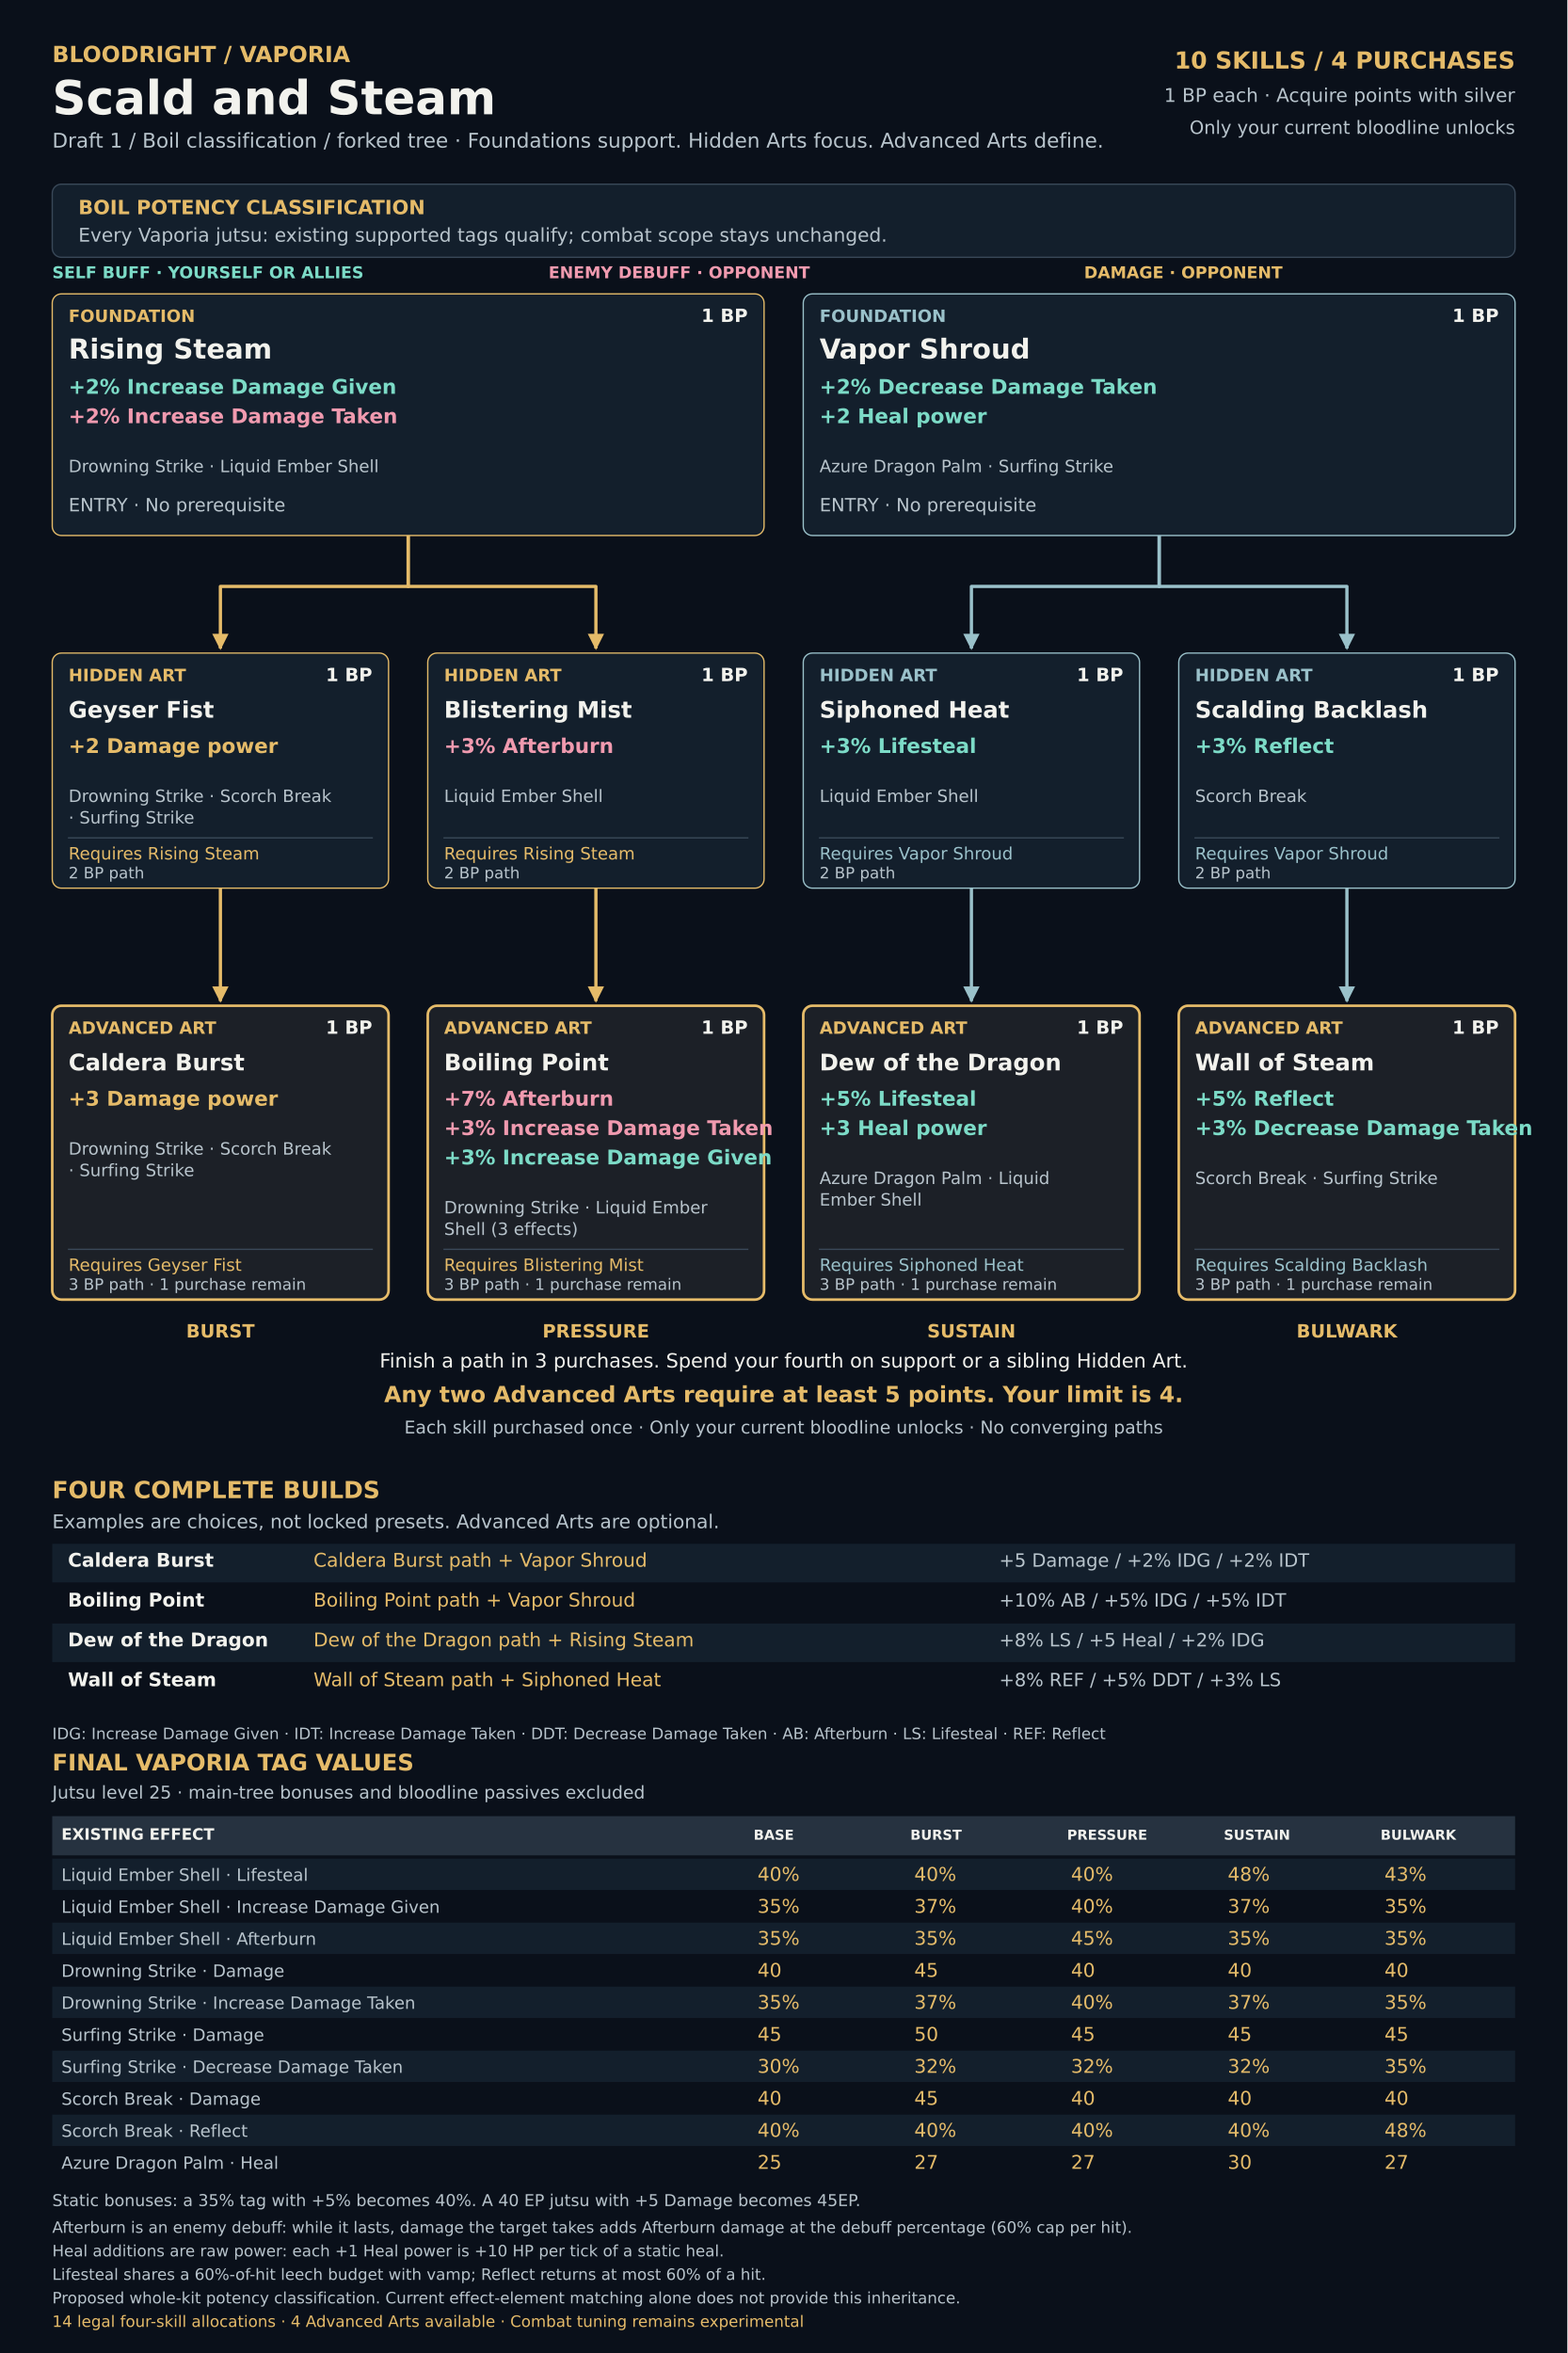
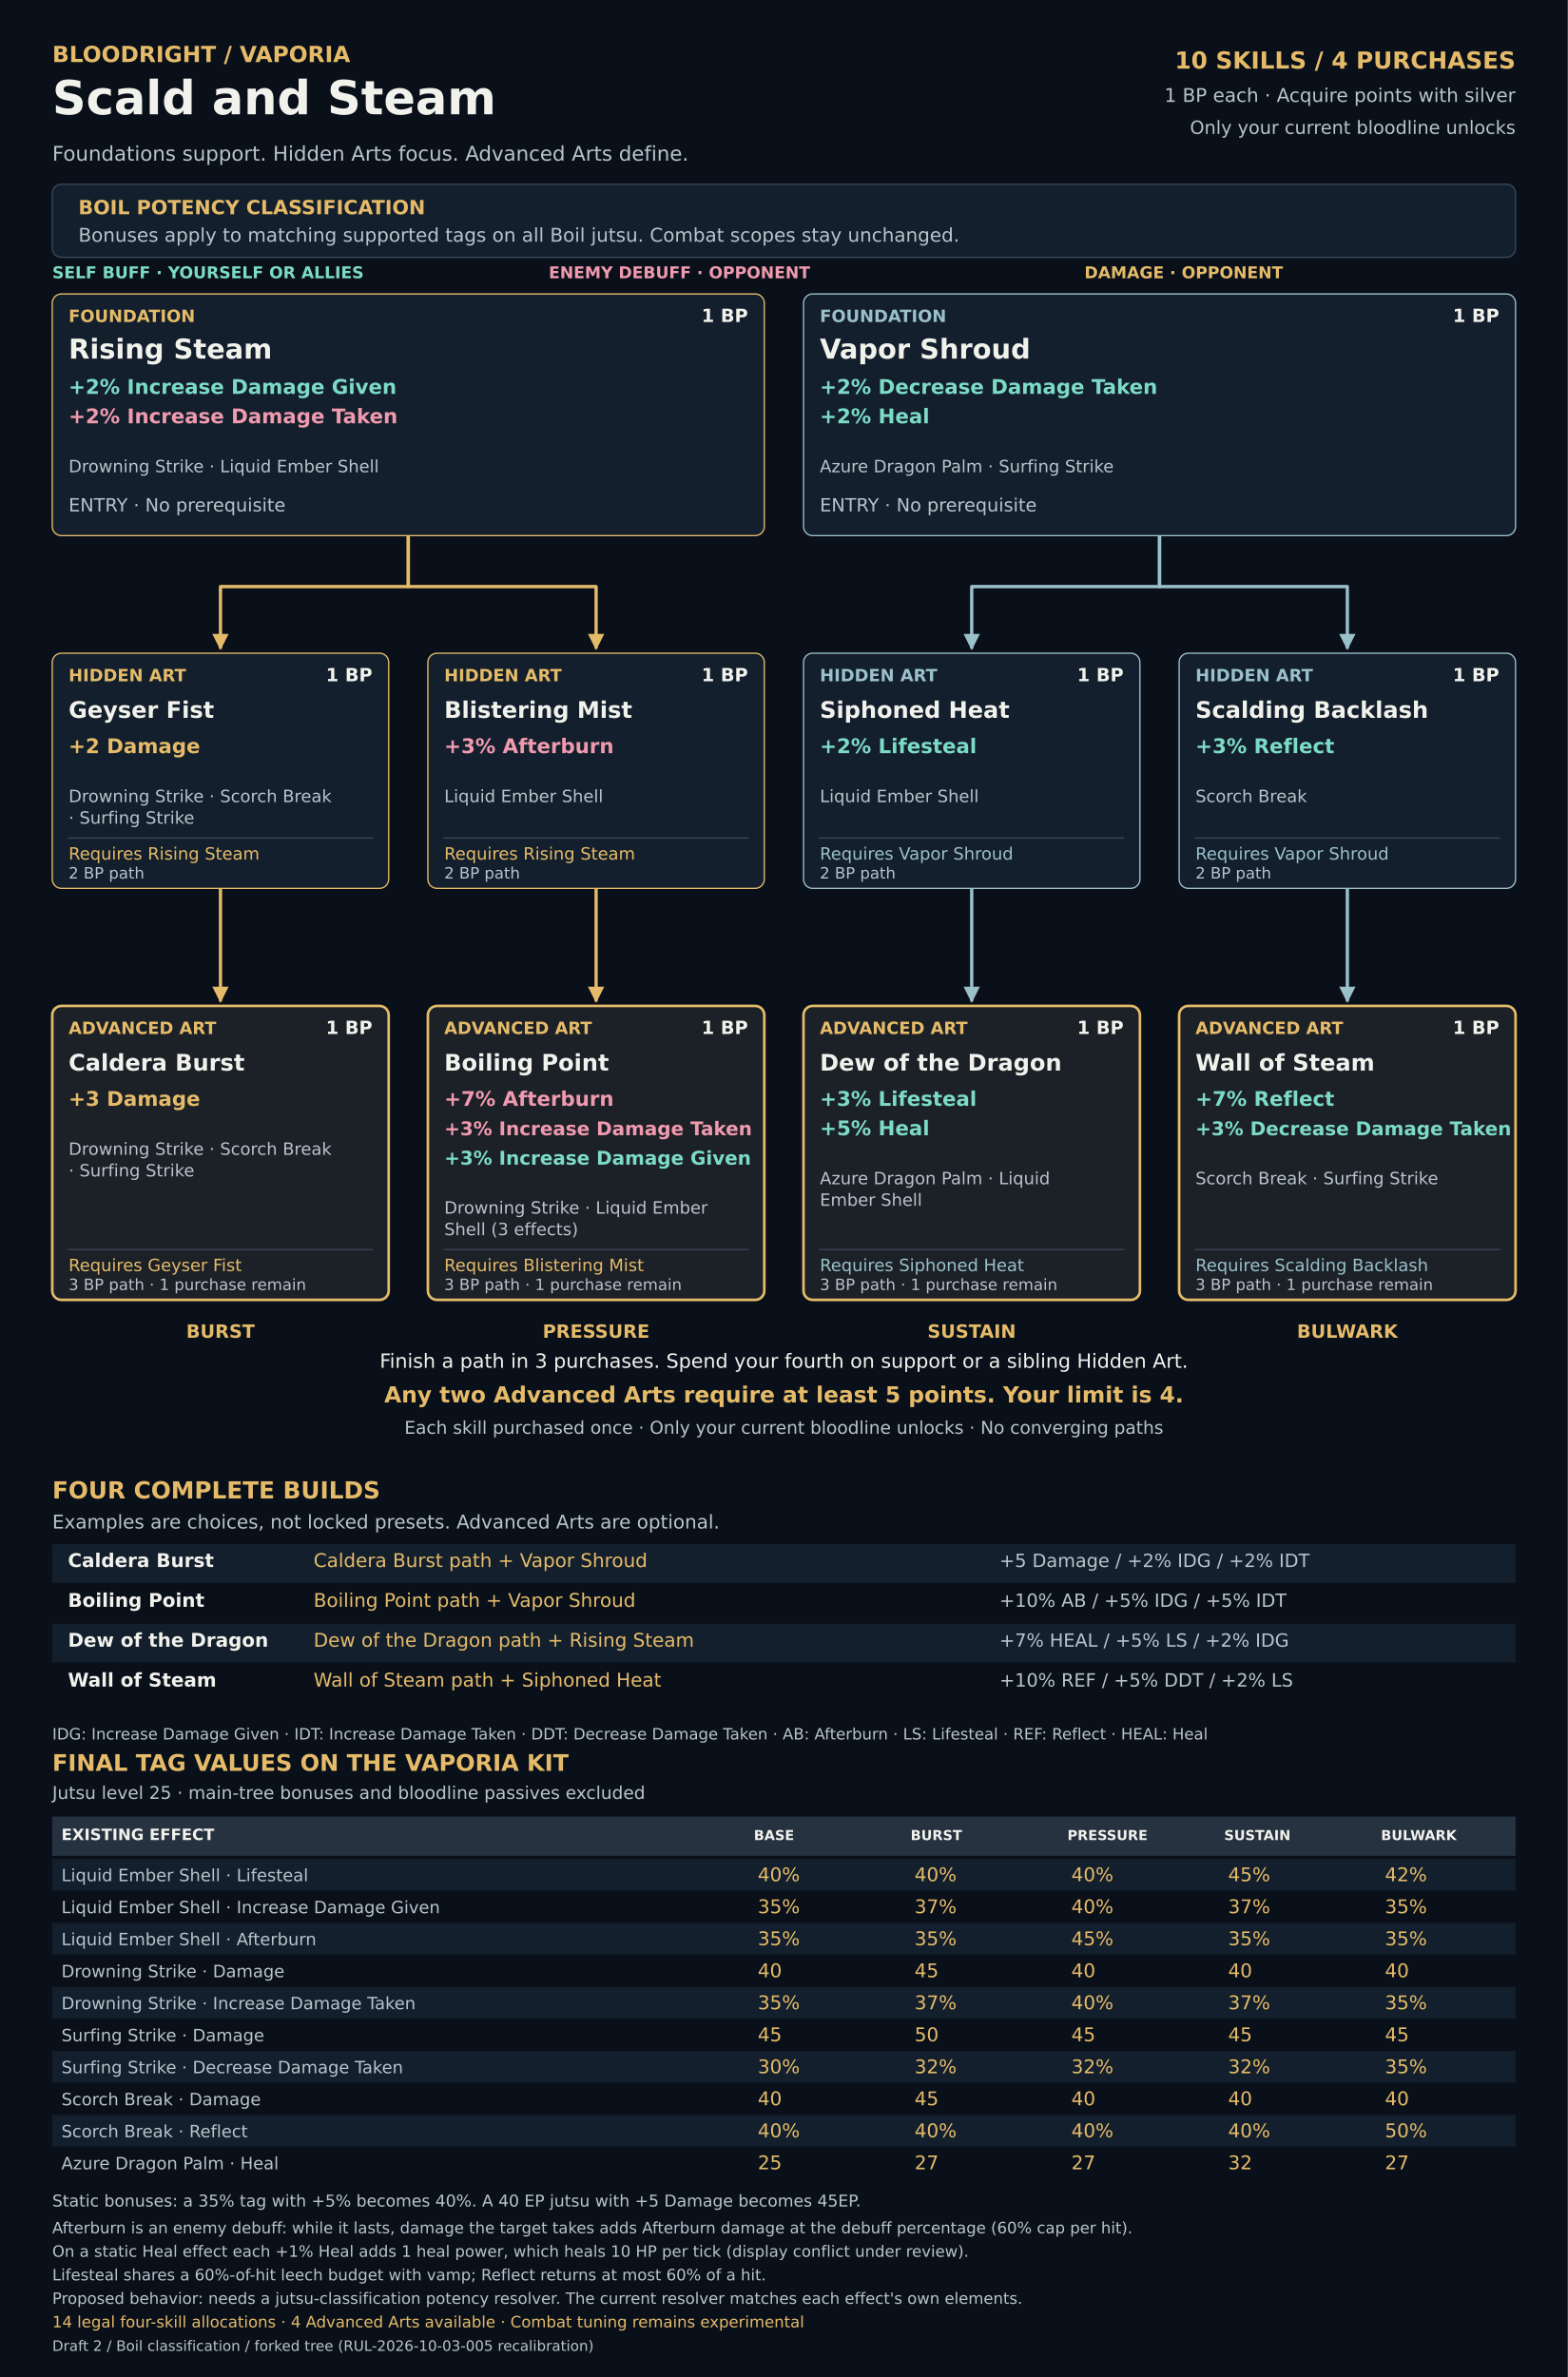
- <svg xmlns="http://www.w3.org/2000/svg" width="2400" height="3603" viewBox="0 0 2400 3603" role="img" aria-labelledby="title desc">
+ <svg xmlns="http://www.w3.org/2000/svg" width="2400" height="3639" viewBox="0 0 2400 3639" role="img" aria-labelledby="title desc">
  <defs>
    <marker id="arrow-0" viewBox="0 0 10 10" refX="9" refY="5" markerWidth="5" markerHeight="5" orient="auto">
      <path d="M0 0L10 5L0 10Z" fill="#e5bb69" />
    </marker>
    <marker id="arrow-1" viewBox="0 0 10 10" refX="9" refY="5" markerWidth="5" markerHeight="5" orient="auto">
      <path d="M0 0L10 5L0 10Z" fill="#9ac1ca" />
    </marker>
    <marker id="arrow-2" viewBox="0 0 10 10" refX="9" refY="5" markerWidth="5" markerHeight="5" orient="auto">
      <path d="M0 0L10 5L0 10Z" fill="#b8d98d" />
    </marker>
    <marker id="arrow-3" viewBox="0 0 10 10" refX="9" refY="5" markerWidth="5" markerHeight="5" orient="auto">
      <path d="M0 0L10 5L0 10Z" fill="#d9a6e0" />
    </marker>
  </defs>
  <g font-family="DejaVu Sans, sans-serif">
-     <rect x="0" y="0" width="2400" height="3603" rx="0" fill="#0a101a" />
+     <rect x="0" y="0" width="2400" height="3639" rx="0" fill="#0a101a" />
    <text x="80" y="95" font-size="34" font-weight="700" fill="#e5bb69" text-anchor="start">BLOODRIGHT / VAPORIA</text>
    <text x="80" y="175" font-size="72" font-weight="700" fill="#f2f2ed" text-anchor="start">Scald and Steam</text>
-     <text x="80" y="226" font-size="31" font-weight="400" fill="#b8c4cc" text-anchor="start">Draft 1 / Boil classification / forked tree · Foundations support. Hidden Arts focus. Advanced Arts define.</text>
+     <text x="80" y="246" font-size="31" font-weight="400" fill="#b8c4cc" text-anchor="start">Foundations support. Hidden Arts focus. Advanced Arts define.</text>
    <text x="2320" y="105" font-size="36" font-weight="700" fill="#e5bb69" text-anchor="end">10 SKILLS  /  4 PURCHASES</text>
    <text x="2320" y="156" font-size="29" font-weight="400" fill="#b8c4cc" text-anchor="end">1 BP each · Acquire points with silver</text>
    <text x="2320" y="205" font-size="28" font-weight="400" fill="#b8c4cc" text-anchor="end">Only your current bloodline unlocks</text>
    <rect x="80" y="282" width="2240" height="112" rx="14" fill="#131f2c" stroke="#394858" stroke-width="2" />
    <text x="120" y="328" font-size="30" font-weight="700" fill="#e5bb69" text-anchor="start">BOIL POTENCY CLASSIFICATION</text>
-     <text x="120" y="370" font-size="29" font-weight="400" fill="#b8c4cc" text-anchor="start">Every Vaporia jutsu: existing supported tags qualify; combat scope stays unchanged.</text>
+     <text x="120" y="370" font-size="29" font-weight="400" fill="#b8c4cc" text-anchor="start">Bonuses apply to matching supported tags on all Boil jutsu. Combat scopes stay unchanged.</text>
    <text x="80" y="426" font-size="25" font-weight="700" fill="#7cdbc7" text-anchor="start">SELF BUFF · YOURSELF OR ALLIES</text>
    <text x="840" y="426" font-size="25" font-weight="700" fill="#f09aaf" text-anchor="start">ENEMY DEBUFF · OPPONENT</text>
    <text x="1660" y="426" font-size="25" font-weight="700" fill="#e5bb69" text-anchor="start">DAMAGE · OPPONENT</text>
    <path id="edge-02-03" data-from="02" data-to="03" d="M337.5 1360 V1533" fill="none" stroke="#e5bb69" stroke-width="5" stroke-linejoin="round" marker-end="url(#arrow-0)" />
    <path id="edge-04-05" data-from="04" data-to="05" d="M912.5 1360 V1533" fill="none" stroke="#e5bb69" stroke-width="5" stroke-linejoin="round" marker-end="url(#arrow-0)" />
    <path id="edge-01-02" data-from="01" data-to="02" d="M625 820 V898 H337.5 V993" fill="none" stroke="#e5bb69" stroke-width="5" stroke-linejoin="round" marker-end="url(#arrow-0)" />
    <path id="edge-01-04" data-from="01" data-to="04" d="M625 820 V898 H912.5 V993" fill="none" stroke="#e5bb69" stroke-width="5" stroke-linejoin="round" marker-end="url(#arrow-0)" />
    <path id="edge-07-08" data-from="07" data-to="08" d="M1487.5 1360 V1533" fill="none" stroke="#9ac1ca" stroke-width="5" stroke-linejoin="round" marker-end="url(#arrow-1)" />
    <path id="edge-09-10" data-from="09" data-to="10" d="M2062.5 1360 V1533" fill="none" stroke="#9ac1ca" stroke-width="5" stroke-linejoin="round" marker-end="url(#arrow-1)" />
    <path id="edge-06-07" data-from="06" data-to="07" d="M1775 820 V898 H1487.5 V993" fill="none" stroke="#9ac1ca" stroke-width="5" stroke-linejoin="round" marker-end="url(#arrow-1)" />
    <path id="edge-06-09" data-from="06" data-to="09" d="M1775 820 V898 H2062.5 V993" fill="none" stroke="#9ac1ca" stroke-width="5" stroke-linejoin="round" marker-end="url(#arrow-1)" />
    <g id="node-01" data-cost="1" data-prerequisites="" data-potency-classification="Boil">
      <rect x="80" y="450" width="1090" height="370" rx="14" fill="#131f2c" stroke="#e5bb69" stroke-width="2" />
      <text x="105.0" y="493" font-size="26" font-weight="700" fill="#e5bb69" text-anchor="start">FOUNDATION</text>
      <text x="1145.0" y="493" font-size="28" font-weight="700" fill="#f2f2ed" text-anchor="end">1 BP</text>
      <text x="105.0" y="549" font-size="42" font-weight="700" fill="#f2f2ed" text-anchor="start">Rising Steam</text>
      <text x="105.0" y="603" font-size="31" font-weight="700" fill="#7cdbc7" text-anchor="start">+2% Increase Damage Given</text>
      <text x="105.0" y="648" font-size="31" font-weight="700" fill="#f09aaf" text-anchor="start">+2% Increase Damage Taken</text>
      <text x="105.0" y="723" font-size="26" font-weight="400" fill="#b8c4cc" text-anchor="start">Drowning Strike · Liquid Ember Shell</text>
      <text x="105.0" y="783" font-size="28" font-weight="400" fill="#b8c4cc" text-anchor="start">ENTRY · No prerequisite</text>
    </g>
    <g id="node-06" data-cost="1" data-prerequisites="" data-potency-classification="Boil">
      <rect x="1230" y="450" width="1090" height="370" rx="14" fill="#131f2c" stroke="#9ac1ca" stroke-width="2" />
      <text x="1255.0" y="493" font-size="26" font-weight="700" fill="#9ac1ca" text-anchor="start">FOUNDATION</text>
      <text x="2295.0" y="493" font-size="28" font-weight="700" fill="#f2f2ed" text-anchor="end">1 BP</text>
      <text x="1255.0" y="549" font-size="42" font-weight="700" fill="#f2f2ed" text-anchor="start">Vapor Shroud</text>
      <text x="1255.0" y="603" font-size="31" font-weight="700" fill="#7cdbc7" text-anchor="start">+2% Decrease Damage Taken</text>
-       <text x="1255.0" y="648" font-size="31" font-weight="700" fill="#7cdbc7" text-anchor="start">+2 Heal power</text>
+       <text x="1255.0" y="648" font-size="31" font-weight="700" fill="#7cdbc7" text-anchor="start">+2% Heal</text>
      <text x="1255.0" y="723" font-size="26" font-weight="400" fill="#b8c4cc" text-anchor="start">Azure Dragon Palm · Surfing Strike</text>
      <text x="1255.0" y="783" font-size="28" font-weight="400" fill="#b8c4cc" text-anchor="start">ENTRY · No prerequisite</text>
    </g>
    <g id="node-02" data-cost="1" data-prerequisites="01" data-potency-classification="Boil">
      <rect x="80" y="1000" width="515" height="360" rx="14" fill="#131f2c" stroke="#e5bb69" stroke-width="2" />
      <text x="105.0" y="1043" font-size="26" font-weight="700" fill="#e5bb69" text-anchor="start">HIDDEN ART</text>
      <text x="570.0" y="1043" font-size="28" font-weight="700" fill="#f2f2ed" text-anchor="end">1 BP</text>
      <text x="105.0" y="1099" font-size="35" font-weight="700" fill="#f2f2ed" text-anchor="start">Geyser Fist</text>
-       <text x="105.0" y="1153" font-size="31" font-weight="700" fill="#e5bb69" text-anchor="start">+2 Damage power</text>
+       <text x="105.0" y="1153" font-size="31" font-weight="700" fill="#e5bb69" text-anchor="start">+2 Damage</text>
      <text x="105.0" y="1228" font-size="26" font-weight="400" fill="#b8c4cc" text-anchor="start">Drowning Strike · Scorch Break</text>
      <text x="105.0" y="1261" font-size="26" font-weight="400" fill="#b8c4cc" text-anchor="start">· Surfing Strike</text>
      <path d="M104 1283 L571 1283" fill="none" stroke="#394858" stroke-width="2" />
      <text x="105.0" y="1316" font-size="26" font-weight="400" fill="#e5bb69" text-anchor="start">Requires Rising Steam</text>
      <text x="105.0" y="1345" font-size="24" font-weight="400" fill="#b8c4cc" text-anchor="start">2 BP path</text>
    </g>
    <g id="node-04" data-cost="1" data-prerequisites="01" data-potency-classification="Boil">
      <rect x="655" y="1000" width="515" height="360" rx="14" fill="#131f2c" stroke="#e5bb69" stroke-width="2" />
      <text x="680.0" y="1043" font-size="26" font-weight="700" fill="#e5bb69" text-anchor="start">HIDDEN ART</text>
      <text x="1145.0" y="1043" font-size="28" font-weight="700" fill="#f2f2ed" text-anchor="end">1 BP</text>
      <text x="680.0" y="1099" font-size="35" font-weight="700" fill="#f2f2ed" text-anchor="start">Blistering Mist</text>
      <text x="680.0" y="1153" font-size="31" font-weight="700" fill="#f09aaf" text-anchor="start">+3% Afterburn</text>
      <text x="680.0" y="1228" font-size="26" font-weight="400" fill="#b8c4cc" text-anchor="start">Liquid Ember Shell</text>
      <path d="M679 1283 L1146 1283" fill="none" stroke="#394858" stroke-width="2" />
      <text x="680.0" y="1316" font-size="26" font-weight="400" fill="#e5bb69" text-anchor="start">Requires Rising Steam</text>
      <text x="680.0" y="1345" font-size="24" font-weight="400" fill="#b8c4cc" text-anchor="start">2 BP path</text>
    </g>
    <g id="node-07" data-cost="1" data-prerequisites="06" data-potency-classification="Boil">
      <rect x="1230" y="1000" width="515" height="360" rx="14" fill="#131f2c" stroke="#9ac1ca" stroke-width="2" />
      <text x="1255.0" y="1043" font-size="26" font-weight="700" fill="#9ac1ca" text-anchor="start">HIDDEN ART</text>
      <text x="1720.0" y="1043" font-size="28" font-weight="700" fill="#f2f2ed" text-anchor="end">1 BP</text>
      <text x="1255.0" y="1099" font-size="35" font-weight="700" fill="#f2f2ed" text-anchor="start">Siphoned Heat</text>
-       <text x="1255.0" y="1153" font-size="31" font-weight="700" fill="#7cdbc7" text-anchor="start">+3% Lifesteal</text>
+       <text x="1255.0" y="1153" font-size="31" font-weight="700" fill="#7cdbc7" text-anchor="start">+2% Lifesteal</text>
      <text x="1255.0" y="1228" font-size="26" font-weight="400" fill="#b8c4cc" text-anchor="start">Liquid Ember Shell</text>
      <path d="M1254 1283 L1721 1283" fill="none" stroke="#394858" stroke-width="2" />
      <text x="1255.0" y="1316" font-size="26" font-weight="400" fill="#9ac1ca" text-anchor="start">Requires Vapor Shroud</text>
      <text x="1255.0" y="1345" font-size="24" font-weight="400" fill="#b8c4cc" text-anchor="start">2 BP path</text>
    </g>
    <g id="node-09" data-cost="1" data-prerequisites="06" data-potency-classification="Boil">
      <rect x="1805" y="1000" width="515" height="360" rx="14" fill="#131f2c" stroke="#9ac1ca" stroke-width="2" />
      <text x="1830.0" y="1043" font-size="26" font-weight="700" fill="#9ac1ca" text-anchor="start">HIDDEN ART</text>
      <text x="2295.0" y="1043" font-size="28" font-weight="700" fill="#f2f2ed" text-anchor="end">1 BP</text>
      <text x="1830.0" y="1099" font-size="35" font-weight="700" fill="#f2f2ed" text-anchor="start">Scalding Backlash</text>
      <text x="1830.0" y="1153" font-size="31" font-weight="700" fill="#7cdbc7" text-anchor="start">+3% Reflect</text>
      <text x="1830.0" y="1228" font-size="26" font-weight="400" fill="#b8c4cc" text-anchor="start">Scorch Break</text>
      <path d="M1829 1283 L2296 1283" fill="none" stroke="#394858" stroke-width="2" />
      <text x="1830.0" y="1316" font-size="26" font-weight="400" fill="#9ac1ca" text-anchor="start">Requires Vapor Shroud</text>
      <text x="1830.0" y="1345" font-size="24" font-weight="400" fill="#b8c4cc" text-anchor="start">2 BP path</text>
    </g>
    <g id="node-03" data-cost="1" data-prerequisites="02" data-potency-classification="Boil">
      <rect x="80" y="1540" width="515" height="450" rx="14" fill="#1c2027" stroke="#e5bb69" stroke-width="4" />
      <text x="105.0" y="1583" font-size="26" font-weight="700" fill="#e5bb69" text-anchor="start">ADVANCED ART</text>
      <text x="570.0" y="1583" font-size="28" font-weight="700" fill="#f2f2ed" text-anchor="end">1 BP</text>
      <text x="105.0" y="1639" font-size="35" font-weight="700" fill="#f2f2ed" text-anchor="start">Caldera Burst</text>
-       <text x="105.0" y="1693" font-size="31" font-weight="700" fill="#e5bb69" text-anchor="start">+3 Damage power</text>
+       <text x="105.0" y="1693" font-size="31" font-weight="700" fill="#e5bb69" text-anchor="start">+3 Damage</text>
      <text x="105.0" y="1768" font-size="26" font-weight="400" fill="#b8c4cc" text-anchor="start">Drowning Strike · Scorch Break</text>
      <text x="105.0" y="1801" font-size="26" font-weight="400" fill="#b8c4cc" text-anchor="start">· Surfing Strike</text>
      <path d="M104 1913 L571 1913" fill="none" stroke="#394858" stroke-width="2" />
      <text x="105.0" y="1946" font-size="26" font-weight="400" fill="#e5bb69" text-anchor="start">Requires Geyser Fist</text>
      <text x="105.0" y="1975" font-size="24" font-weight="400" fill="#b8c4cc" text-anchor="start">3 BP path · 1 purchase remain</text>
    </g>
    <g id="node-05" data-cost="1" data-prerequisites="04" data-potency-classification="Boil">
      <rect x="655" y="1540" width="515" height="450" rx="14" fill="#1c2027" stroke="#e5bb69" stroke-width="4" />
      <text x="680.0" y="1583" font-size="26" font-weight="700" fill="#e5bb69" text-anchor="start">ADVANCED ART</text>
      <text x="1145.0" y="1583" font-size="28" font-weight="700" fill="#f2f2ed" text-anchor="end">1 BP</text>
      <text x="680.0" y="1639" font-size="35" font-weight="700" fill="#f2f2ed" text-anchor="start">Boiling Point</text>
      <text x="680.0" y="1693" font-size="31" font-weight="700" fill="#f09aaf" text-anchor="start">+7% Afterburn</text>
-       <text x="680.0" y="1738" font-size="31" font-weight="700" fill="#f09aaf" text-anchor="start">+3% Increase Damage Taken</text>
-       <text x="680.0" y="1783" font-size="31" font-weight="700" fill="#7cdbc7" text-anchor="start">+3% Increase Damage Given</text>
+       <text x="680.0" y="1738" font-size="29" font-weight="700" fill="#f09aaf" text-anchor="start">+3% Increase Damage Taken</text>
+       <text x="680.0" y="1783" font-size="29" font-weight="700" fill="#7cdbc7" text-anchor="start">+3% Increase Damage Given</text>
      <text x="680.0" y="1858" font-size="26" font-weight="400" fill="#b8c4cc" text-anchor="start">Drowning Strike · Liquid Ember</text>
      <text x="680.0" y="1891" font-size="26" font-weight="400" fill="#b8c4cc" text-anchor="start">Shell (3 effects)</text>
      <path d="M679 1913 L1146 1913" fill="none" stroke="#394858" stroke-width="2" />
      <text x="680.0" y="1946" font-size="26" font-weight="400" fill="#e5bb69" text-anchor="start">Requires Blistering Mist</text>
      <text x="680.0" y="1975" font-size="24" font-weight="400" fill="#b8c4cc" text-anchor="start">3 BP path · 1 purchase remain</text>
    </g>
    <g id="node-08" data-cost="1" data-prerequisites="07" data-potency-classification="Boil">
      <rect x="1230" y="1540" width="515" height="450" rx="14" fill="#1c2027" stroke="#e5bb69" stroke-width="4" />
      <text x="1255.0" y="1583" font-size="26" font-weight="700" fill="#e5bb69" text-anchor="start">ADVANCED ART</text>
      <text x="1720.0" y="1583" font-size="28" font-weight="700" fill="#f2f2ed" text-anchor="end">1 BP</text>
      <text x="1255.0" y="1639" font-size="35" font-weight="700" fill="#f2f2ed" text-anchor="start">Dew of the Dragon</text>
-       <text x="1255.0" y="1693" font-size="31" font-weight="700" fill="#7cdbc7" text-anchor="start">+5% Lifesteal</text>
-       <text x="1255.0" y="1738" font-size="31" font-weight="700" fill="#7cdbc7" text-anchor="start">+3 Heal power</text>
+       <text x="1255.0" y="1693" font-size="31" font-weight="700" fill="#7cdbc7" text-anchor="start">+3% Lifesteal</text>
+       <text x="1255.0" y="1738" font-size="31" font-weight="700" fill="#7cdbc7" text-anchor="start">+5% Heal</text>
      <text x="1255.0" y="1813" font-size="26" font-weight="400" fill="#b8c4cc" text-anchor="start">Azure Dragon Palm · Liquid</text>
      <text x="1255.0" y="1846" font-size="26" font-weight="400" fill="#b8c4cc" text-anchor="start">Ember Shell</text>
      <path d="M1254 1913 L1721 1913" fill="none" stroke="#394858" stroke-width="2" />
      <text x="1255.0" y="1946" font-size="26" font-weight="400" fill="#9ac1ca" text-anchor="start">Requires Siphoned Heat</text>
      <text x="1255.0" y="1975" font-size="24" font-weight="400" fill="#b8c4cc" text-anchor="start">3 BP path · 1 purchase remain</text>
    </g>
    <g id="node-10" data-cost="1" data-prerequisites="09" data-potency-classification="Boil">
      <rect x="1805" y="1540" width="515" height="450" rx="14" fill="#1c2027" stroke="#e5bb69" stroke-width="4" />
      <text x="1830.0" y="1583" font-size="26" font-weight="700" fill="#e5bb69" text-anchor="start">ADVANCED ART</text>
      <text x="2295.0" y="1583" font-size="28" font-weight="700" fill="#f2f2ed" text-anchor="end">1 BP</text>
      <text x="1830.0" y="1639" font-size="35" font-weight="700" fill="#f2f2ed" text-anchor="start">Wall of Steam</text>
-       <text x="1830.0" y="1693" font-size="31" font-weight="700" fill="#7cdbc7" text-anchor="start">+5% Reflect</text>
-       <text x="1830.0" y="1738" font-size="31" font-weight="700" fill="#7cdbc7" text-anchor="start">+3% Decrease Damage Taken</text>
+       <text x="1830.0" y="1693" font-size="31" font-weight="700" fill="#7cdbc7" text-anchor="start">+7% Reflect</text>
+       <text x="1830.0" y="1738" font-size="29" font-weight="700" fill="#7cdbc7" text-anchor="start">+3% Decrease Damage Taken</text>
      <text x="1830.0" y="1813" font-size="26" font-weight="400" fill="#b8c4cc" text-anchor="start">Scorch Break · Surfing Strike</text>
      <path d="M1829 1913 L2296 1913" fill="none" stroke="#394858" stroke-width="2" />
      <text x="1830.0" y="1946" font-size="26" font-weight="400" fill="#9ac1ca" text-anchor="start">Requires Scalding Backlash</text>
      <text x="1830.0" y="1975" font-size="24" font-weight="400" fill="#b8c4cc" text-anchor="start">3 BP path · 1 purchase remain</text>
    </g>
    <text x="337.5" y="2048" font-size="28" font-weight="700" fill="#e5bb69" text-anchor="middle">BURST</text>
    <text x="912.5" y="2048" font-size="28" font-weight="700" fill="#e5bb69" text-anchor="middle">PRESSURE</text>
    <text x="1487.5" y="2048" font-size="28" font-weight="700" fill="#e5bb69" text-anchor="middle">SUSTAIN</text>
    <text x="2062.5" y="2048" font-size="28" font-weight="700" fill="#e5bb69" text-anchor="middle">BULWARK</text>
    <text x="1200.0" y="2094" font-size="30" font-weight="400" fill="#f2f2ed" text-anchor="middle">Finish a path in 3 purchases. Spend your fourth on support or a sibling Hidden Art.</text>
    <text x="1200.0" y="2147" font-size="34" font-weight="700" fill="#e5bb69" text-anchor="middle">Any two Advanced Arts require at least 5 points. Your limit is 4.</text>
    <text x="1200.0" y="2195" font-size="27" font-weight="400" fill="#b8c4cc" text-anchor="middle">Each skill purchased once · Only your current bloodline unlocks · No converging paths</text>
    <text x="80" y="2294" font-size="36" font-weight="700" fill="#e5bb69" text-anchor="start">FOUR COMPLETE BUILDS</text>
    <text x="80" y="2340" font-size="29" font-weight="400" fill="#b8c4cc" text-anchor="start">Examples are choices, not locked presets. Advanced Arts are optional.</text>
    <rect x="80" y="2364" width="2240" height="59" rx="0" fill="#131f2c" />
    <text x="104" y="2399" font-size="29" font-weight="700" fill="#f2f2ed" text-anchor="start">Caldera Burst</text>
    <text x="480" y="2399" font-size="29" font-weight="400" fill="#e5bb69" text-anchor="start">Caldera Burst path + Vapor Shroud</text>
    <text x="1530" y="2399" font-size="28" font-weight="400" fill="#b8c4cc" text-anchor="start">+5 Damage / +2% IDG / +2% IDT</text>
    <rect x="80" y="2425" width="2240" height="59" rx="0" fill="#0a101a" />
    <text x="104" y="2460" font-size="29" font-weight="700" fill="#f2f2ed" text-anchor="start">Boiling Point</text>
    <text x="480" y="2460" font-size="29" font-weight="400" fill="#e5bb69" text-anchor="start">Boiling Point path + Vapor Shroud</text>
    <text x="1530" y="2460" font-size="28" font-weight="400" fill="#b8c4cc" text-anchor="start">+10% AB / +5% IDG / +5% IDT</text>
    <rect x="80" y="2486" width="2240" height="59" rx="0" fill="#131f2c" />
    <text x="104" y="2521" font-size="29" font-weight="700" fill="#f2f2ed" text-anchor="start">Dew of the Dragon</text>
    <text x="480" y="2521" font-size="29" font-weight="400" fill="#e5bb69" text-anchor="start">Dew of the Dragon path + Rising Steam</text>
-     <text x="1530" y="2521" font-size="28" font-weight="400" fill="#b8c4cc" text-anchor="start">+8% LS / +5 Heal / +2% IDG</text>
+     <text x="1530" y="2521" font-size="28" font-weight="400" fill="#b8c4cc" text-anchor="start">+7% HEAL / +5% LS / +2% IDG</text>
    <rect x="80" y="2547" width="2240" height="59" rx="0" fill="#0a101a" />
    <text x="104" y="2582" font-size="29" font-weight="700" fill="#f2f2ed" text-anchor="start">Wall of Steam</text>
    <text x="480" y="2582" font-size="29" font-weight="400" fill="#e5bb69" text-anchor="start">Wall of Steam path + Siphoned Heat</text>
-     <text x="1530" y="2582" font-size="28" font-weight="400" fill="#b8c4cc" text-anchor="start">+8% REF / +5% DDT / +3% LS</text>
-     <text x="80" y="2663" font-size="24" font-weight="400" fill="#b8c4cc" text-anchor="start">IDG: Increase Damage Given · IDT: Increase Damage Taken · DDT: Decrease Damage Taken · AB: Afterburn · LS: Lifesteal · REF: Reflect</text>
-     <text x="80" y="2711" font-size="35" font-weight="700" fill="#e5bb69" text-anchor="start">FINAL VAPORIA TAG VALUES</text>
+     <text x="1530" y="2582" font-size="28" font-weight="400" fill="#b8c4cc" text-anchor="start">+10% REF / +5% DDT / +2% LS</text>
+     <text x="80" y="2663" font-size="24" font-weight="400" fill="#b8c4cc" text-anchor="start">IDG: Increase Damage Given · IDT: Increase Damage Taken · DDT: Decrease Damage Taken · AB: Afterburn · LS: Lifesteal · REF: Reflect · HEAL: Heal</text>
+     <text x="80" y="2711" font-size="35" font-weight="700" fill="#e5bb69" text-anchor="start">FINAL TAG VALUES ON THE VAPORIA KIT</text>
    <text x="80" y="2754" font-size="27" font-weight="400" fill="#b8c4cc" text-anchor="start">Jutsu level 25 · main-tree bonuses and bloodline passives excluded</text>
    <rect x="80" y="2781" width="2240" height="60" rx="0" fill="#263240" />
    <text x="94" y="2817" font-size="24" font-weight="700" fill="#f2f2ed" text-anchor="start">EXISTING EFFECT</text>
    <text x="1154.0" y="2817" font-size="21" font-weight="700" fill="#f2f2ed" text-anchor="start">BASE</text>
    <text x="1394.0" y="2817" font-size="21" font-weight="700" fill="#f2f2ed" text-anchor="start">BURST</text>
    <text x="1634.0" y="2817" font-size="21" font-weight="700" fill="#f2f2ed" text-anchor="start">PRESSURE</text>
    <text x="1874.0" y="2817" font-size="21" font-weight="700" fill="#f2f2ed" text-anchor="start">SUSTAIN</text>
    <text x="2114.0" y="2817" font-size="21" font-weight="700" fill="#f2f2ed" text-anchor="start">BULWARK</text>
    <rect x="80" y="2846" width="2240" height="48" rx="0" fill="#131f2c" />
    <text x="94" y="2880" font-size="26" font-weight="400" fill="#b8c4cc" text-anchor="start">Liquid Ember Shell · Lifesteal</text>
    <text x="1160.0" y="2880" font-size="29" font-weight="400" fill="#e5bb69" text-anchor="start">40%</text>
    <text x="1400.0" y="2880" font-size="29" font-weight="400" fill="#e5bb69" text-anchor="start">40%</text>
    <text x="1640.0" y="2880" font-size="29" font-weight="400" fill="#e5bb69" text-anchor="start">40%</text>
-     <text x="1880.0" y="2880" font-size="29" font-weight="400" fill="#e5bb69" text-anchor="start">48%</text>
-     <text x="2120.0" y="2880" font-size="29" font-weight="400" fill="#e5bb69" text-anchor="start">43%</text>
+     <text x="1880.0" y="2880" font-size="29" font-weight="400" fill="#e5bb69" text-anchor="start">45%</text>
+     <text x="2120.0" y="2880" font-size="29" font-weight="400" fill="#e5bb69" text-anchor="start">42%</text>
    <text x="94" y="2929" font-size="26" font-weight="400" fill="#b8c4cc" text-anchor="start">Liquid Ember Shell · Increase Damage Given</text>
    <text x="1160.0" y="2929" font-size="29" font-weight="400" fill="#e5bb69" text-anchor="start">35%</text>
    <text x="1400.0" y="2929" font-size="29" font-weight="400" fill="#e5bb69" text-anchor="start">37%</text>
    <text x="1640.0" y="2929" font-size="29" font-weight="400" fill="#e5bb69" text-anchor="start">40%</text>
    <text x="1880.0" y="2929" font-size="29" font-weight="400" fill="#e5bb69" text-anchor="start">37%</text>
    <text x="2120.0" y="2929" font-size="29" font-weight="400" fill="#e5bb69" text-anchor="start">35%</text>
    <rect x="80" y="2944" width="2240" height="48" rx="0" fill="#131f2c" />
    <text x="94" y="2978" font-size="26" font-weight="400" fill="#b8c4cc" text-anchor="start">Liquid Ember Shell · Afterburn</text>
    <text x="1160.0" y="2978" font-size="29" font-weight="400" fill="#e5bb69" text-anchor="start">35%</text>
    <text x="1400.0" y="2978" font-size="29" font-weight="400" fill="#e5bb69" text-anchor="start">35%</text>
    <text x="1640.0" y="2978" font-size="29" font-weight="400" fill="#e5bb69" text-anchor="start">45%</text>
    <text x="1880.0" y="2978" font-size="29" font-weight="400" fill="#e5bb69" text-anchor="start">35%</text>
    <text x="2120.0" y="2978" font-size="29" font-weight="400" fill="#e5bb69" text-anchor="start">35%</text>
    <text x="94" y="3027" font-size="26" font-weight="400" fill="#b8c4cc" text-anchor="start">Drowning Strike · Damage</text>
    <text x="1160.0" y="3027" font-size="29" font-weight="400" fill="#e5bb69" text-anchor="start">40</text>
    <text x="1400.0" y="3027" font-size="29" font-weight="400" fill="#e5bb69" text-anchor="start">45</text>
    <text x="1640.0" y="3027" font-size="29" font-weight="400" fill="#e5bb69" text-anchor="start">40</text>
    <text x="1880.0" y="3027" font-size="29" font-weight="400" fill="#e5bb69" text-anchor="start">40</text>
    <text x="2120.0" y="3027" font-size="29" font-weight="400" fill="#e5bb69" text-anchor="start">40</text>
    <rect x="80" y="3042" width="2240" height="48" rx="0" fill="#131f2c" />
    <text x="94" y="3076" font-size="26" font-weight="400" fill="#b8c4cc" text-anchor="start">Drowning Strike · Increase Damage Taken</text>
    <text x="1160.0" y="3076" font-size="29" font-weight="400" fill="#e5bb69" text-anchor="start">35%</text>
    <text x="1400.0" y="3076" font-size="29" font-weight="400" fill="#e5bb69" text-anchor="start">37%</text>
    <text x="1640.0" y="3076" font-size="29" font-weight="400" fill="#e5bb69" text-anchor="start">40%</text>
    <text x="1880.0" y="3076" font-size="29" font-weight="400" fill="#e5bb69" text-anchor="start">37%</text>
    <text x="2120.0" y="3076" font-size="29" font-weight="400" fill="#e5bb69" text-anchor="start">35%</text>
    <text x="94" y="3125" font-size="26" font-weight="400" fill="#b8c4cc" text-anchor="start">Surfing Strike · Damage</text>
    <text x="1160.0" y="3125" font-size="29" font-weight="400" fill="#e5bb69" text-anchor="start">45</text>
    <text x="1400.0" y="3125" font-size="29" font-weight="400" fill="#e5bb69" text-anchor="start">50</text>
    <text x="1640.0" y="3125" font-size="29" font-weight="400" fill="#e5bb69" text-anchor="start">45</text>
    <text x="1880.0" y="3125" font-size="29" font-weight="400" fill="#e5bb69" text-anchor="start">45</text>
    <text x="2120.0" y="3125" font-size="29" font-weight="400" fill="#e5bb69" text-anchor="start">45</text>
    <rect x="80" y="3140" width="2240" height="48" rx="0" fill="#131f2c" />
    <text x="94" y="3174" font-size="26" font-weight="400" fill="#b8c4cc" text-anchor="start">Surfing Strike · Decrease Damage Taken</text>
    <text x="1160.0" y="3174" font-size="29" font-weight="400" fill="#e5bb69" text-anchor="start">30%</text>
    <text x="1400.0" y="3174" font-size="29" font-weight="400" fill="#e5bb69" text-anchor="start">32%</text>
    <text x="1640.0" y="3174" font-size="29" font-weight="400" fill="#e5bb69" text-anchor="start">32%</text>
    <text x="1880.0" y="3174" font-size="29" font-weight="400" fill="#e5bb69" text-anchor="start">32%</text>
    <text x="2120.0" y="3174" font-size="29" font-weight="400" fill="#e5bb69" text-anchor="start">35%</text>
    <text x="94" y="3223" font-size="26" font-weight="400" fill="#b8c4cc" text-anchor="start">Scorch Break · Damage</text>
    <text x="1160.0" y="3223" font-size="29" font-weight="400" fill="#e5bb69" text-anchor="start">40</text>
    <text x="1400.0" y="3223" font-size="29" font-weight="400" fill="#e5bb69" text-anchor="start">45</text>
    <text x="1640.0" y="3223" font-size="29" font-weight="400" fill="#e5bb69" text-anchor="start">40</text>
    <text x="1880.0" y="3223" font-size="29" font-weight="400" fill="#e5bb69" text-anchor="start">40</text>
    <text x="2120.0" y="3223" font-size="29" font-weight="400" fill="#e5bb69" text-anchor="start">40</text>
    <rect x="80" y="3238" width="2240" height="48" rx="0" fill="#131f2c" />
    <text x="94" y="3272" font-size="26" font-weight="400" fill="#b8c4cc" text-anchor="start">Scorch Break · Reflect</text>
    <text x="1160.0" y="3272" font-size="29" font-weight="400" fill="#e5bb69" text-anchor="start">40%</text>
    <text x="1400.0" y="3272" font-size="29" font-weight="400" fill="#e5bb69" text-anchor="start">40%</text>
    <text x="1640.0" y="3272" font-size="29" font-weight="400" fill="#e5bb69" text-anchor="start">40%</text>
    <text x="1880.0" y="3272" font-size="29" font-weight="400" fill="#e5bb69" text-anchor="start">40%</text>
-     <text x="2120.0" y="3272" font-size="29" font-weight="400" fill="#e5bb69" text-anchor="start">48%</text>
+     <text x="2120.0" y="3272" font-size="29" font-weight="400" fill="#e5bb69" text-anchor="start">50%</text>
    <text x="94" y="3321" font-size="26" font-weight="400" fill="#b8c4cc" text-anchor="start">Azure Dragon Palm · Heal</text>
    <text x="1160.0" y="3321" font-size="29" font-weight="400" fill="#e5bb69" text-anchor="start">25</text>
    <text x="1400.0" y="3321" font-size="29" font-weight="400" fill="#e5bb69" text-anchor="start">27</text>
    <text x="1640.0" y="3321" font-size="29" font-weight="400" fill="#e5bb69" text-anchor="start">27</text>
-     <text x="1880.0" y="3321" font-size="29" font-weight="400" fill="#e5bb69" text-anchor="start">30</text>
+     <text x="1880.0" y="3321" font-size="29" font-weight="400" fill="#e5bb69" text-anchor="start">32</text>
    <text x="2120.0" y="3321" font-size="29" font-weight="400" fill="#e5bb69" text-anchor="start">27</text>
    <text x="80" y="3378" font-size="25" font-weight="400" fill="#b8c4cc" text-anchor="start">Static bonuses: a 35% tag with +5% becomes 40%. A 40 EP jutsu with +5 Damage becomes 45EP.</text>
    <text x="80" y="3419" font-size="24" font-weight="400" fill="#b8c4cc" text-anchor="start">Afterburn is an enemy debuff: while it lasts, damage the target takes adds Afterburn damage at the debuff percentage (60% cap per hit).</text>
-     <text x="80" y="3455" font-size="24" font-weight="400" fill="#b8c4cc" text-anchor="start">Heal additions are raw power: each +1 Heal power is +10 HP per tick of a static heal.</text>
+     <text x="80" y="3455" font-size="24" font-weight="400" fill="#b8c4cc" text-anchor="start">On a static Heal effect each +1% Heal adds 1 heal power, which heals 10 HP per tick (display conflict under review).</text>
    <text x="80" y="3491" font-size="24" font-weight="400" fill="#b8c4cc" text-anchor="start">Lifesteal shares a 60%-of-hit leech budget with vamp; Reflect returns at most 60% of a hit.</text>
-     <text x="80" y="3527" font-size="24" font-weight="400" fill="#b8c4cc" text-anchor="start">Proposed whole-kit potency classification. Current effect-element matching alone does not provide this inheritance.</text>
+     <text x="80" y="3527" font-size="24" font-weight="400" fill="#b8c4cc" text-anchor="start">Proposed behavior: needs a jutsu-classification potency resolver. The current resolver matches each effect's own elements.</text>
    <text x="80" y="3563" font-size="24" font-weight="400" fill="#e5bb69" text-anchor="start">14 legal four-skill allocations · 4 Advanced Arts available · Combat tuning remains experimental</text>
+     <text x="80" y="3599" font-size="22" font-weight="400" fill="#b8c4cc" text-anchor="start">Draft 2 / Boil classification / forked tree (RUL-2026-10-03-005 recalibration)</text>
  </g>
</svg>
